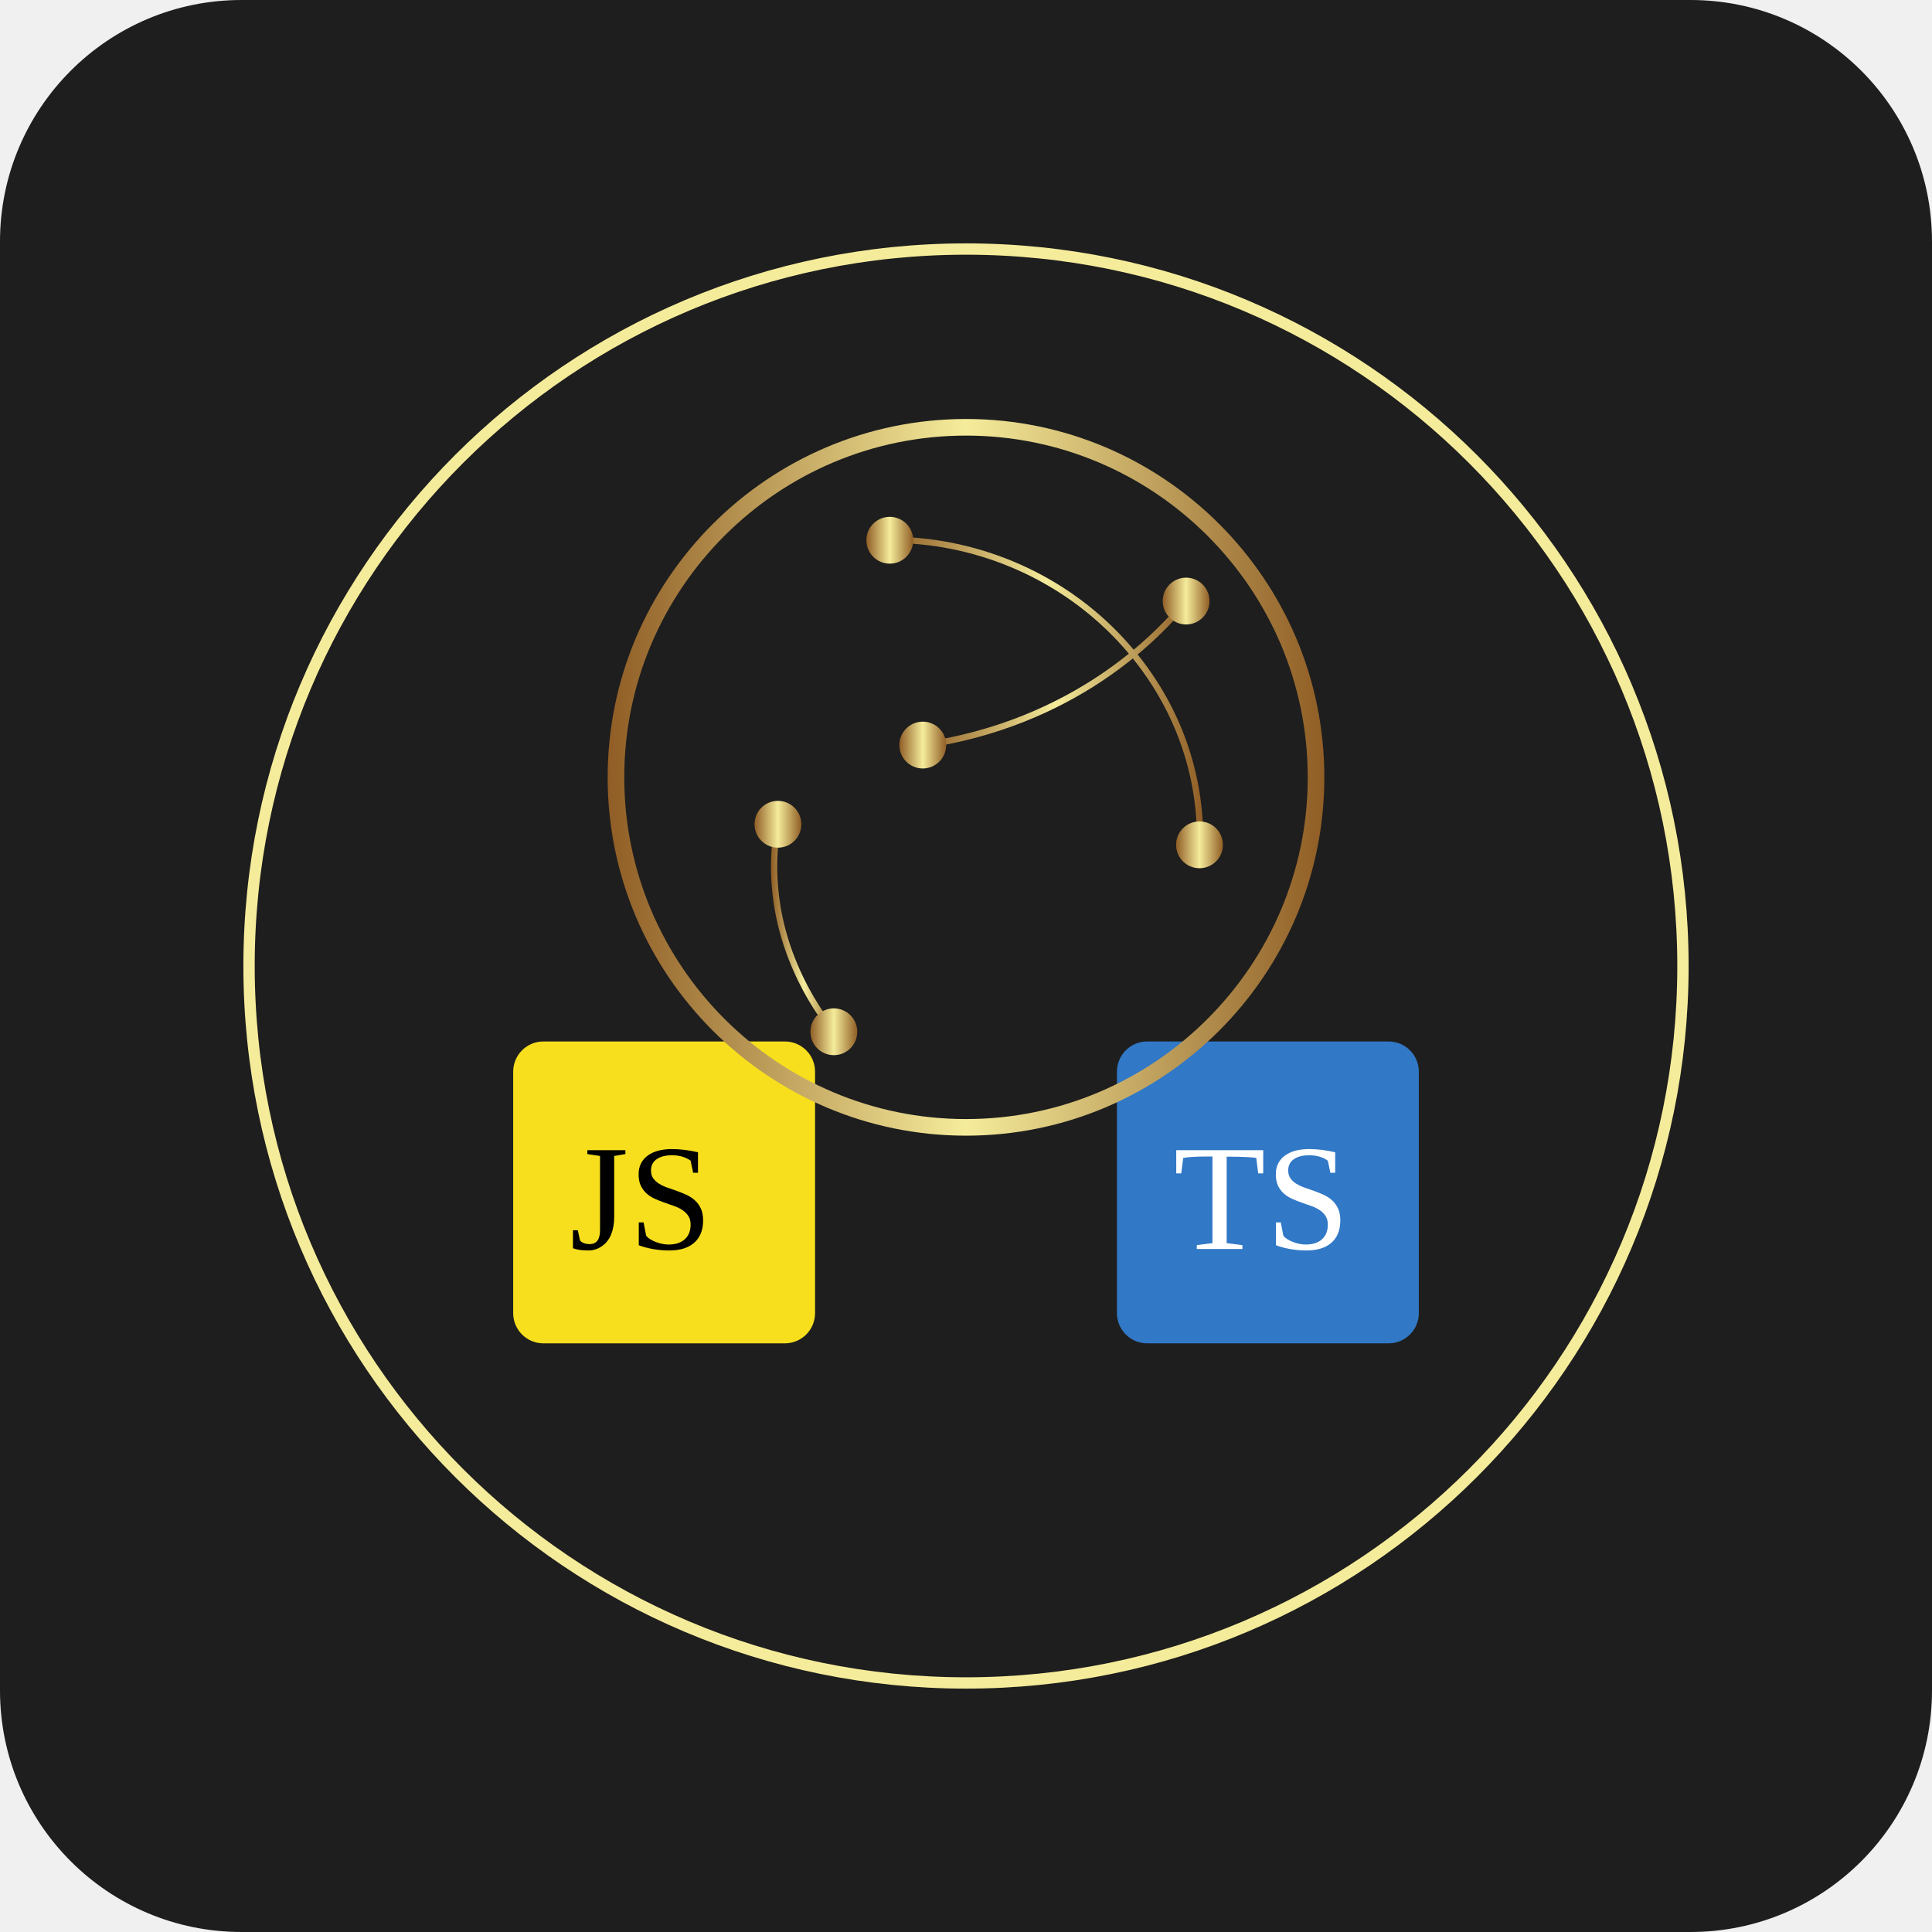
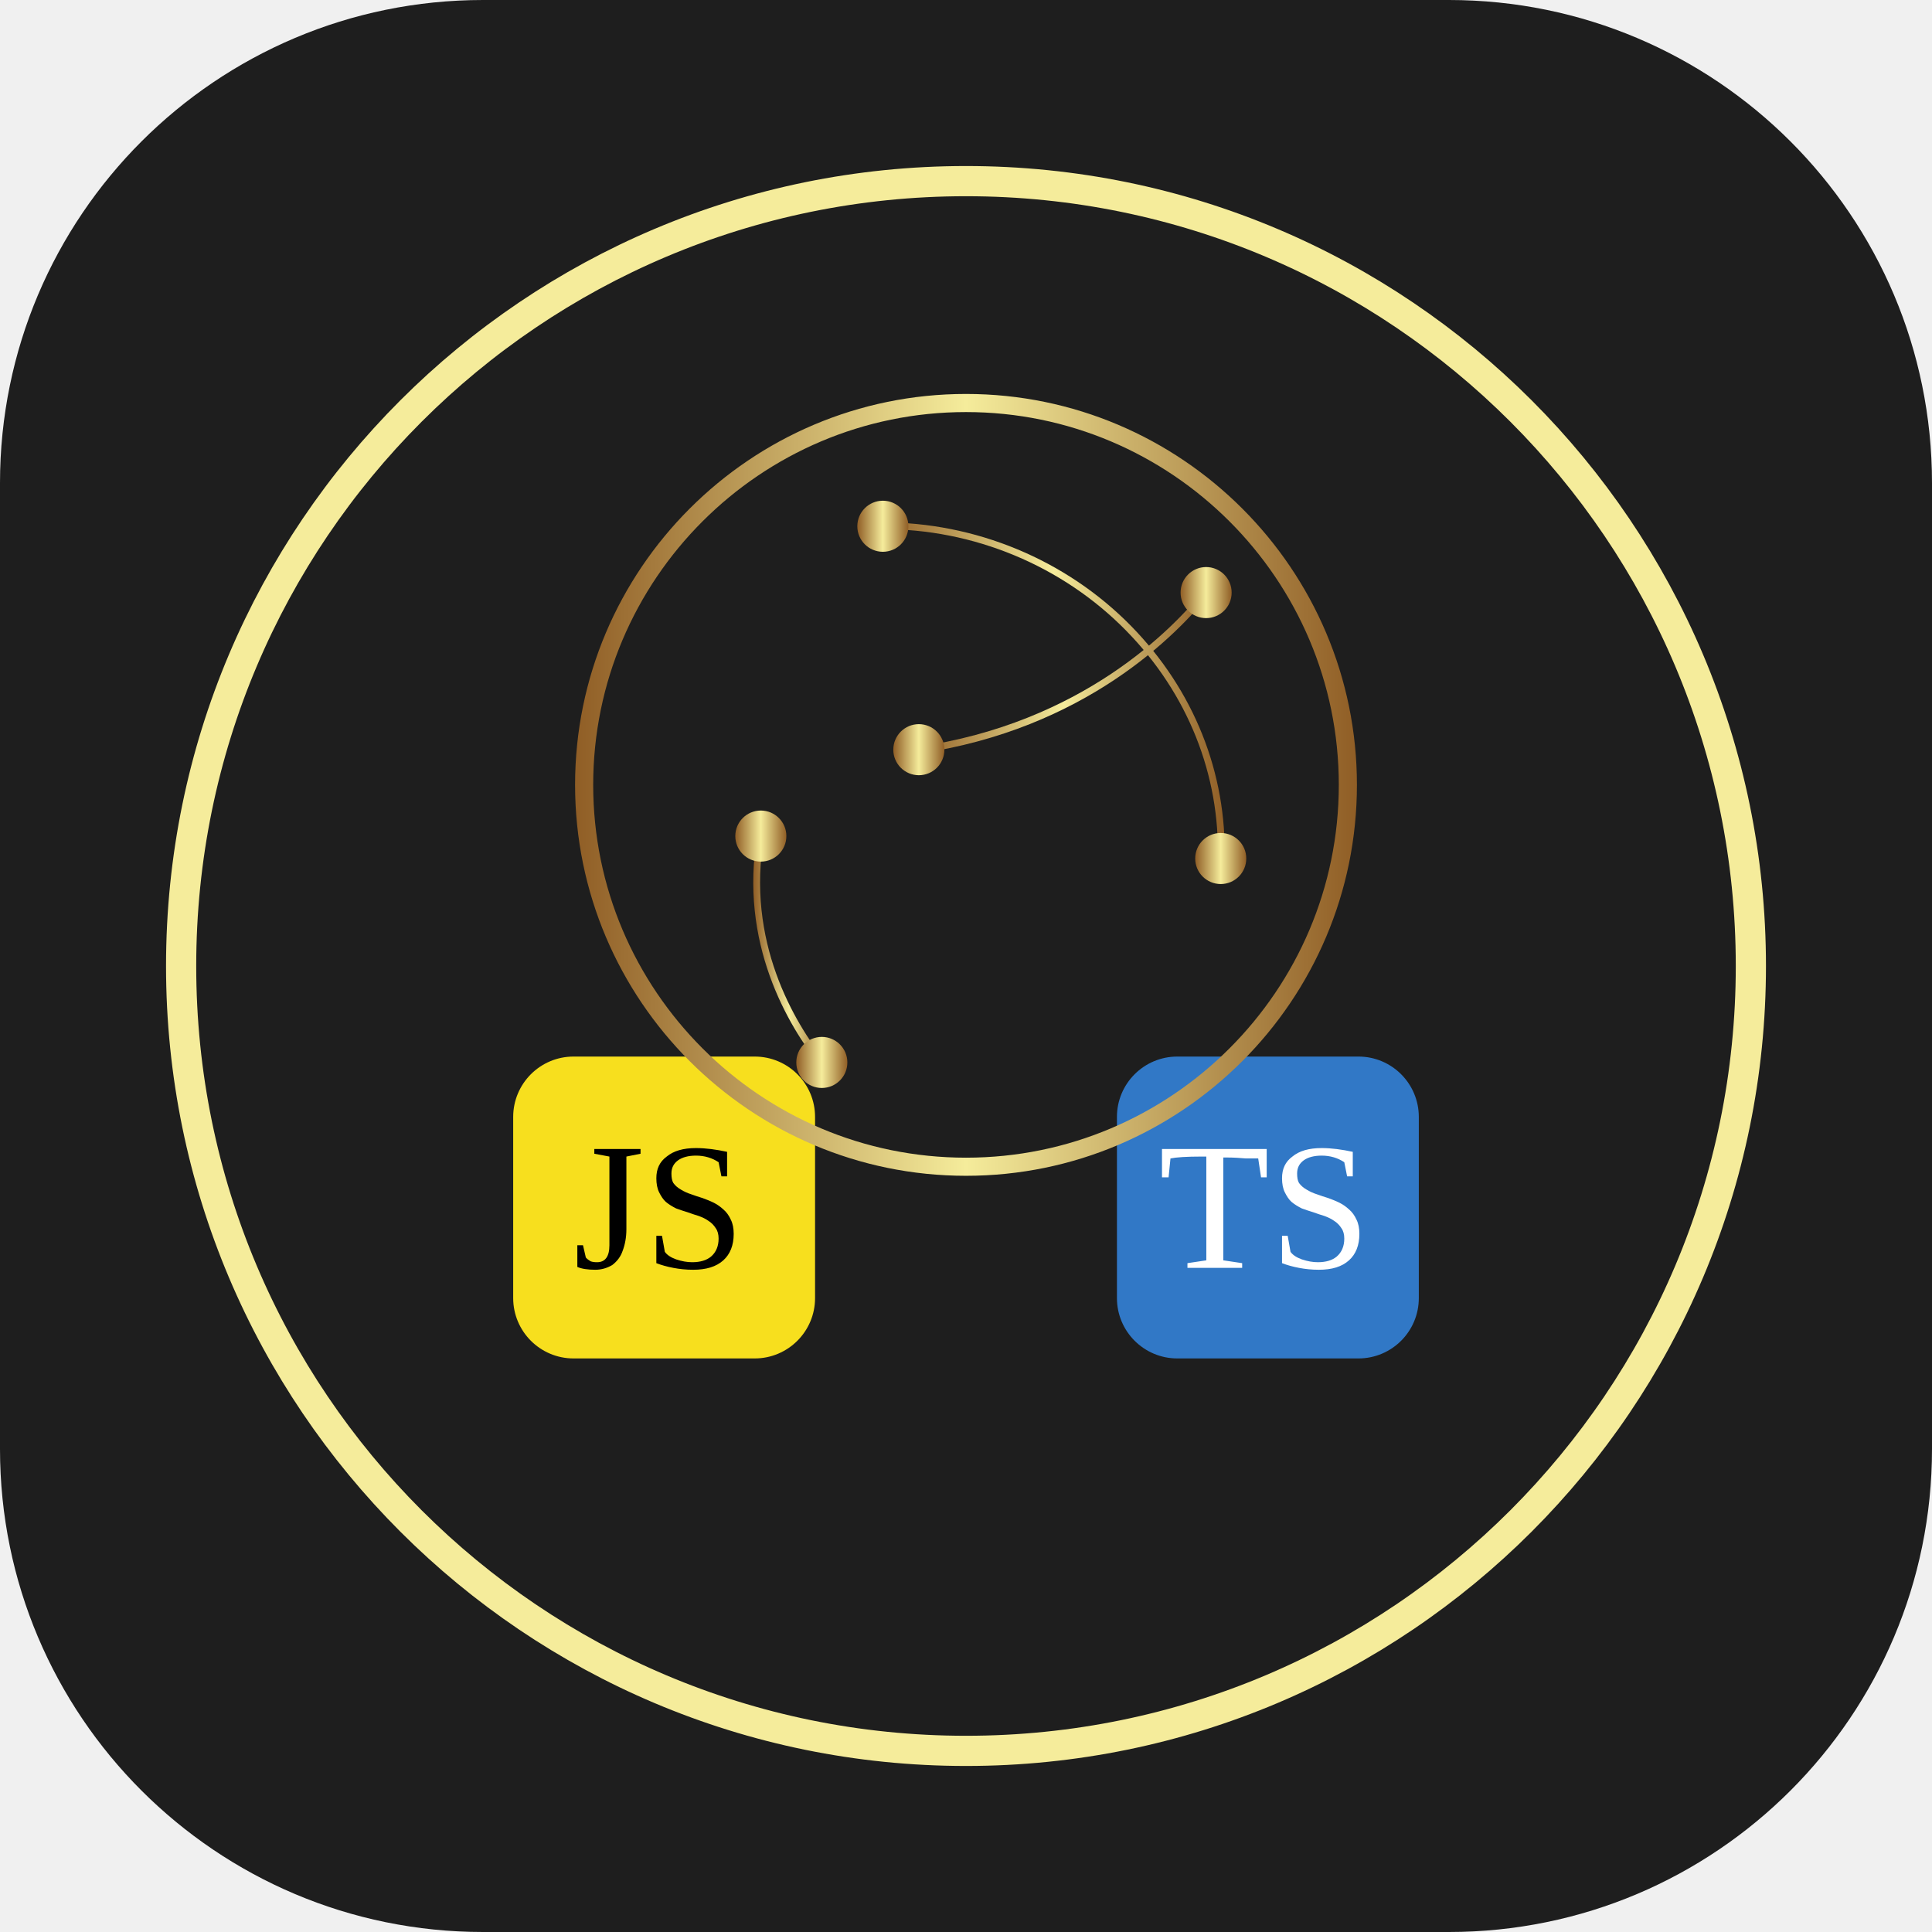
- <svg xmlns="http://www.w3.org/2000/svg" width="512" height="512" viewBox="0 0 512 512">
-   <rect width="512" height="512" rx="64" fill="#1E1E1E" />
-   <g transform="translate(256 256)">
-     <circle r="200" fill="#1E1E1E" />
-     <circle r="190" fill="none" stroke="#f5ec9b" stroke-width="3" />
-     <circle r="188" fill="#1E1E1E" />
-     <g transform="translate(-80 60)">
-       <rect x="-40" y="-40" width="80" height="80" rx="8" fill="#F7DF1E" />
-       <text x="-25" y="15" font-size="40">JS</text>
+ <svg xmlns="http://www.w3.org/2000/svg" width="32" height="32" viewBox="0 0 32 32">
+   <rect width="32" height="32" rx="8" fill="#1E1E1E" />
+   <g transform="translate(16 16)">
+     <circle r="14" fill="#1E1E1E" />
+     <circle r="13" fill="none" stroke="#f5ec9b" stroke-width="0.5" />
+     <circle r="12.5" fill="#1E1E1E" />
+     <g transform="translate(-5 4)">
+       <rect x="-2.5" y="-2.5" width="5" height="5" rx="1" fill="#F7DF1E" />
+       <text x="-1.5" y="1" font-size="3" fill="#000">JS</text>
    </g>
-     <g transform="translate(80 60)">
-       <rect x="-40" y="-40" width="80" height="80" rx="8" fill="#3178C6" />
-       <text x="-25" y="15" font-size="40" fill="#FFF">TS</text>
+     <g transform="translate(5 4)">
+       <rect x="-2.5" y="-2.5" width="5" height="5" rx="1" fill="#3178C6" />
+       <text x="-1.8" y="1" font-size="3" fill="#FFF">TS</text>
    </g>
-     <g transform="translate(0 -50)">
+     <g transform="translate(0 -3)">
      <defs>
        <linearGradient id="a">
          <stop stop-color="#905e26" offset="0" />
          <stop stop-color="#f5ec9b" offset=".5" />
          <stop stop-color="#905e26" offset="1" />
        </linearGradient>
      </defs>
-       <g transform="matrix(2.2 0 0 2.2 -110 -110)" fill="url(#a)">
+       <g transform="matrix(0.15 0 0 0.15 -7.5 -7.5)" fill="url(#a)">
        <path d="M50 93.166C26.198 93.166 6.834 73.802 6.834 50S26.198 6.834 50 6.834 93.166 26.198 93.166 50 73.802 93.166 50 93.166m0-84.332C27.301 8.834 8.834 27.301 8.834 50S27.301 91.166 50 91.166 91.166 72.699 91.166 50 72.699 8.834 50 8.834" />
        <path d="m44.714 46.55-.107-.742c18.198-2.623 28.245-13.025 31.72-17.375l.586.468C73.382 33.32 63.177 43.889 44.714 46.55" />
        <circle cx="44.793" cy="46.114" r="2.82" />
        <circle cx="76.514" cy="28.767" r="2.82" />
        <path d="M33.874 80.997c-3.484-4.387-9.012-13.539-6.895-25.552l.738.131c-2.066 11.723 3.338 20.666 6.743 24.954z" />
        <circle cx="27.345" cy="55.653" r="2.82" />
        <circle cx="34.08" cy="80.649" r="2.82" />
        <path d="m78.553 58.284-.75-.021c.262-9.375-3.322-18.348-10.093-25.265-7.05-7.204-16.891-11.292-27.026-11.233l-.005-.75c10.321-.04 20.376 4.11 27.567 11.458 6.914 7.064 10.574 16.231 10.307 25.811" />
        <circle cx="78.128" cy="58.131" r="2.82" />
        <circle cx="40.819" cy="21.442" r="2.82" />
      </g>
    </g>
  </g>
</svg>
